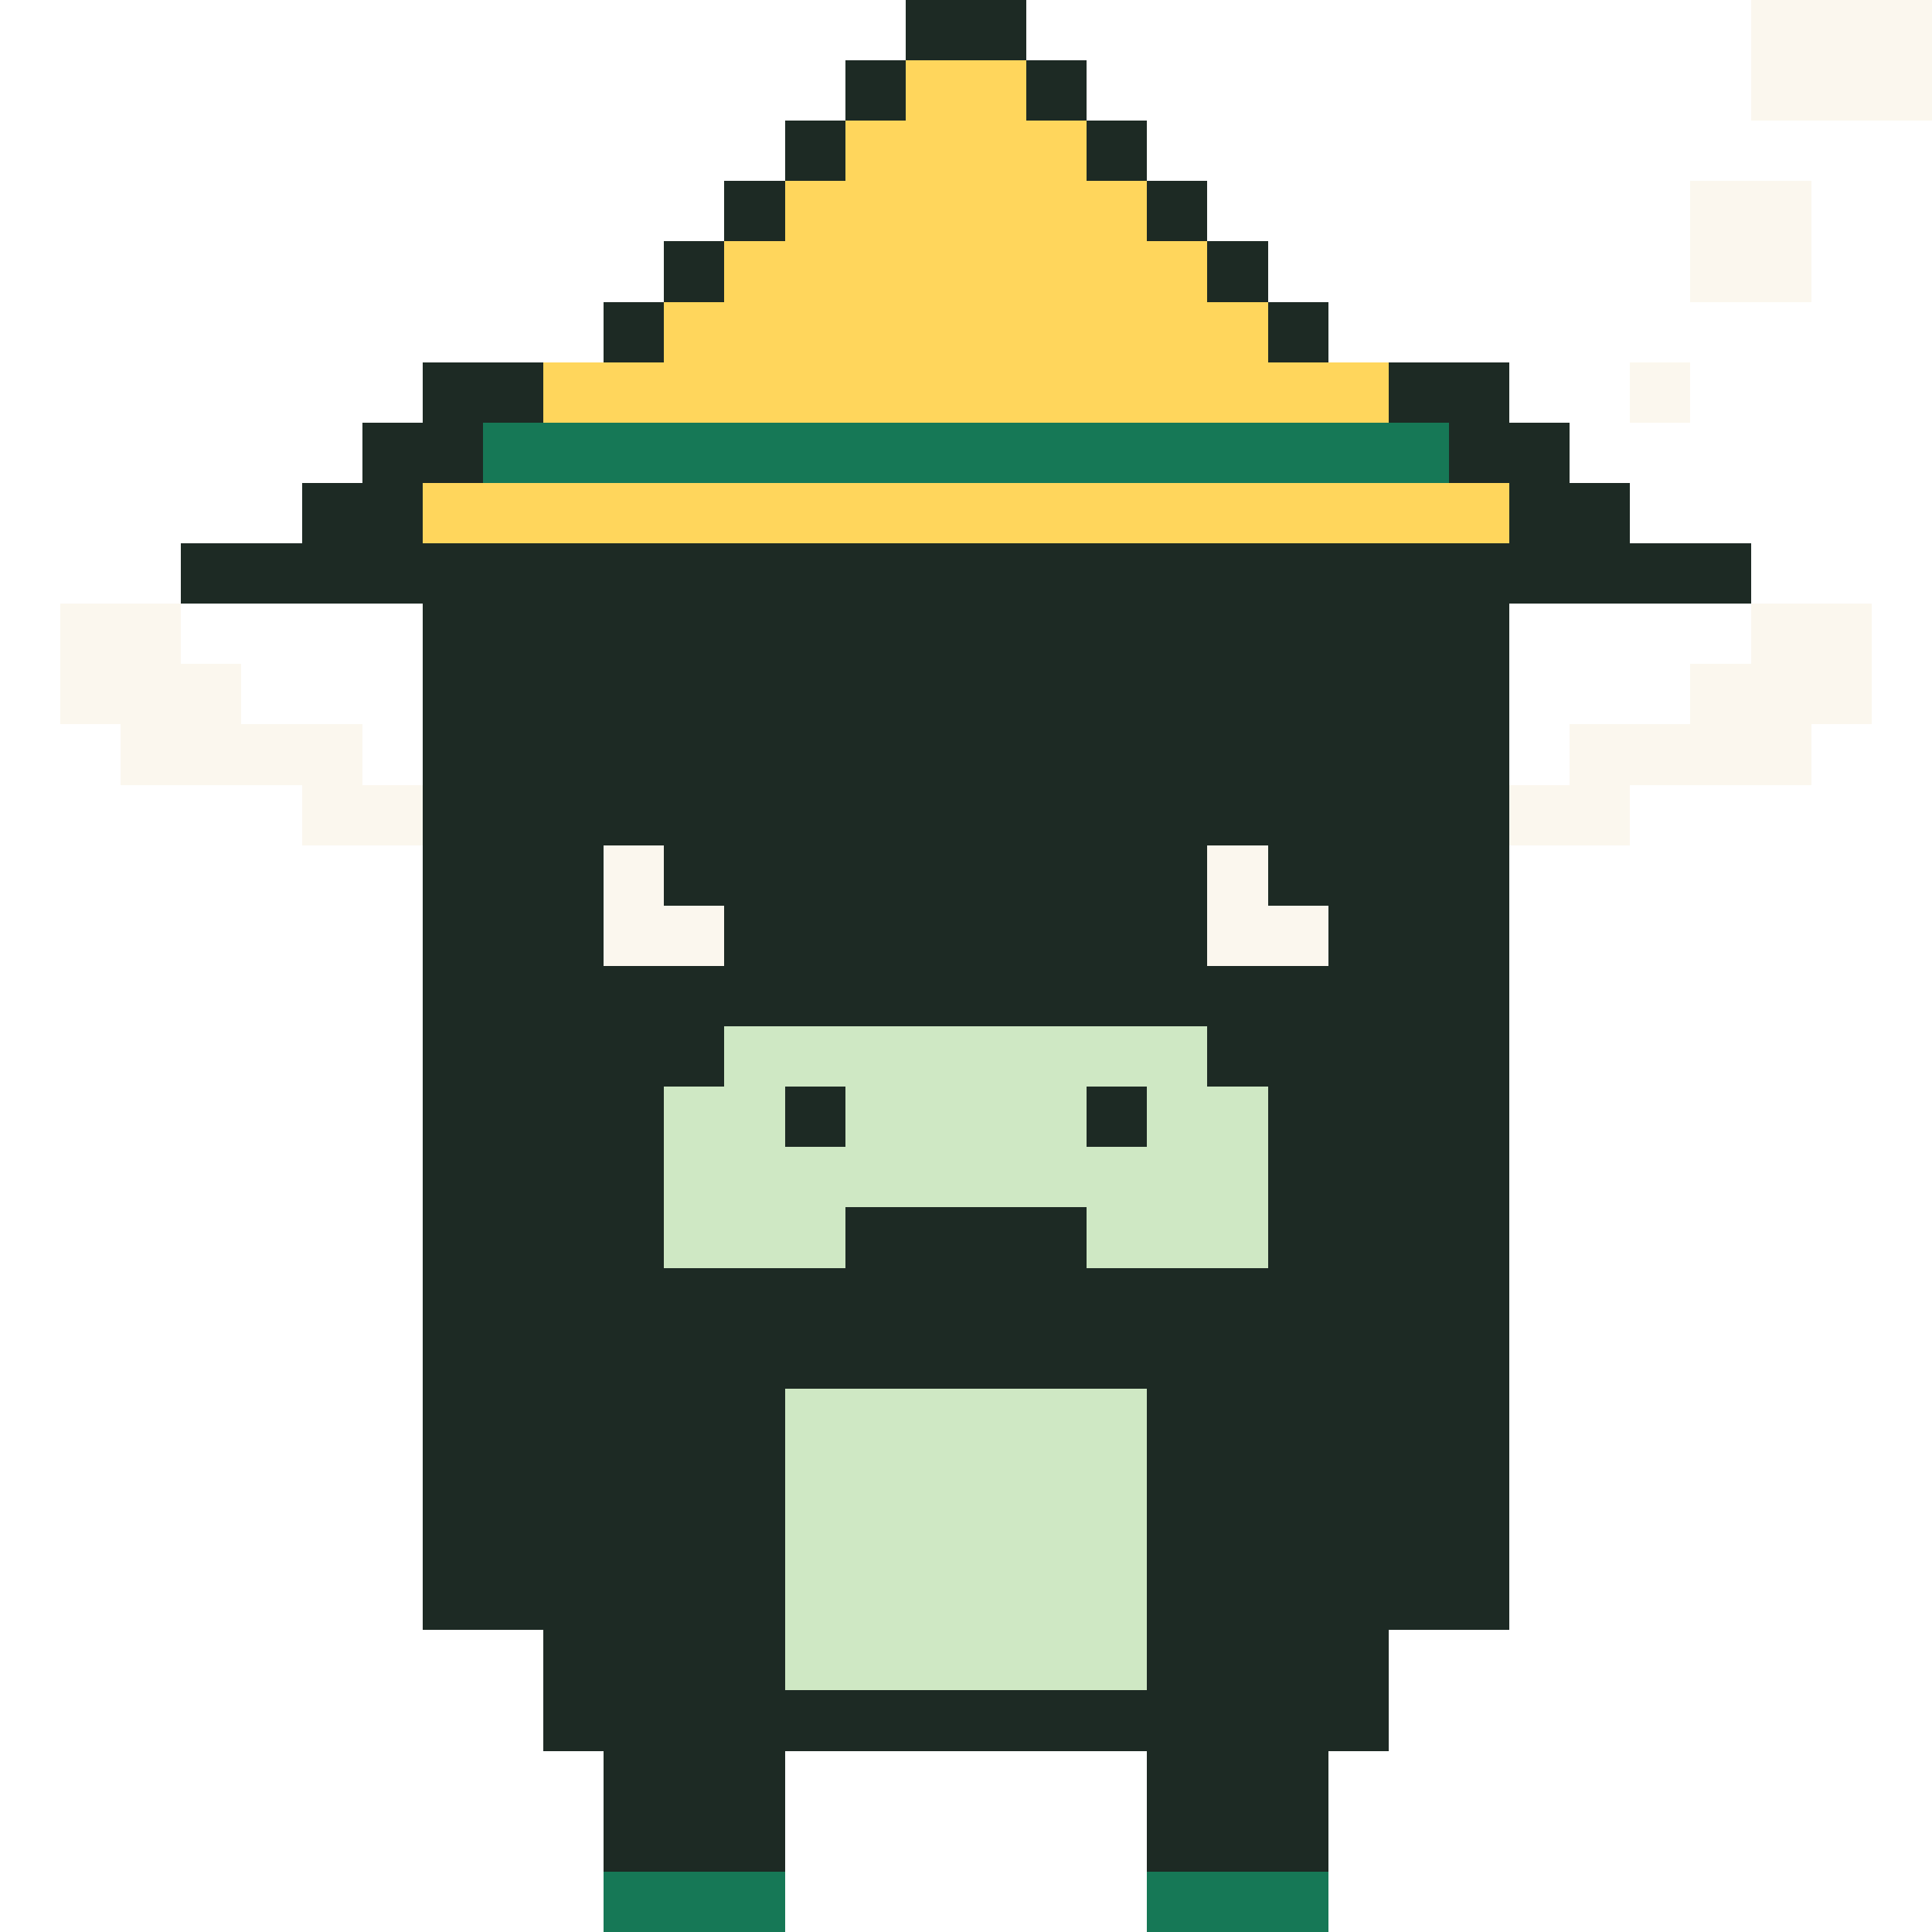
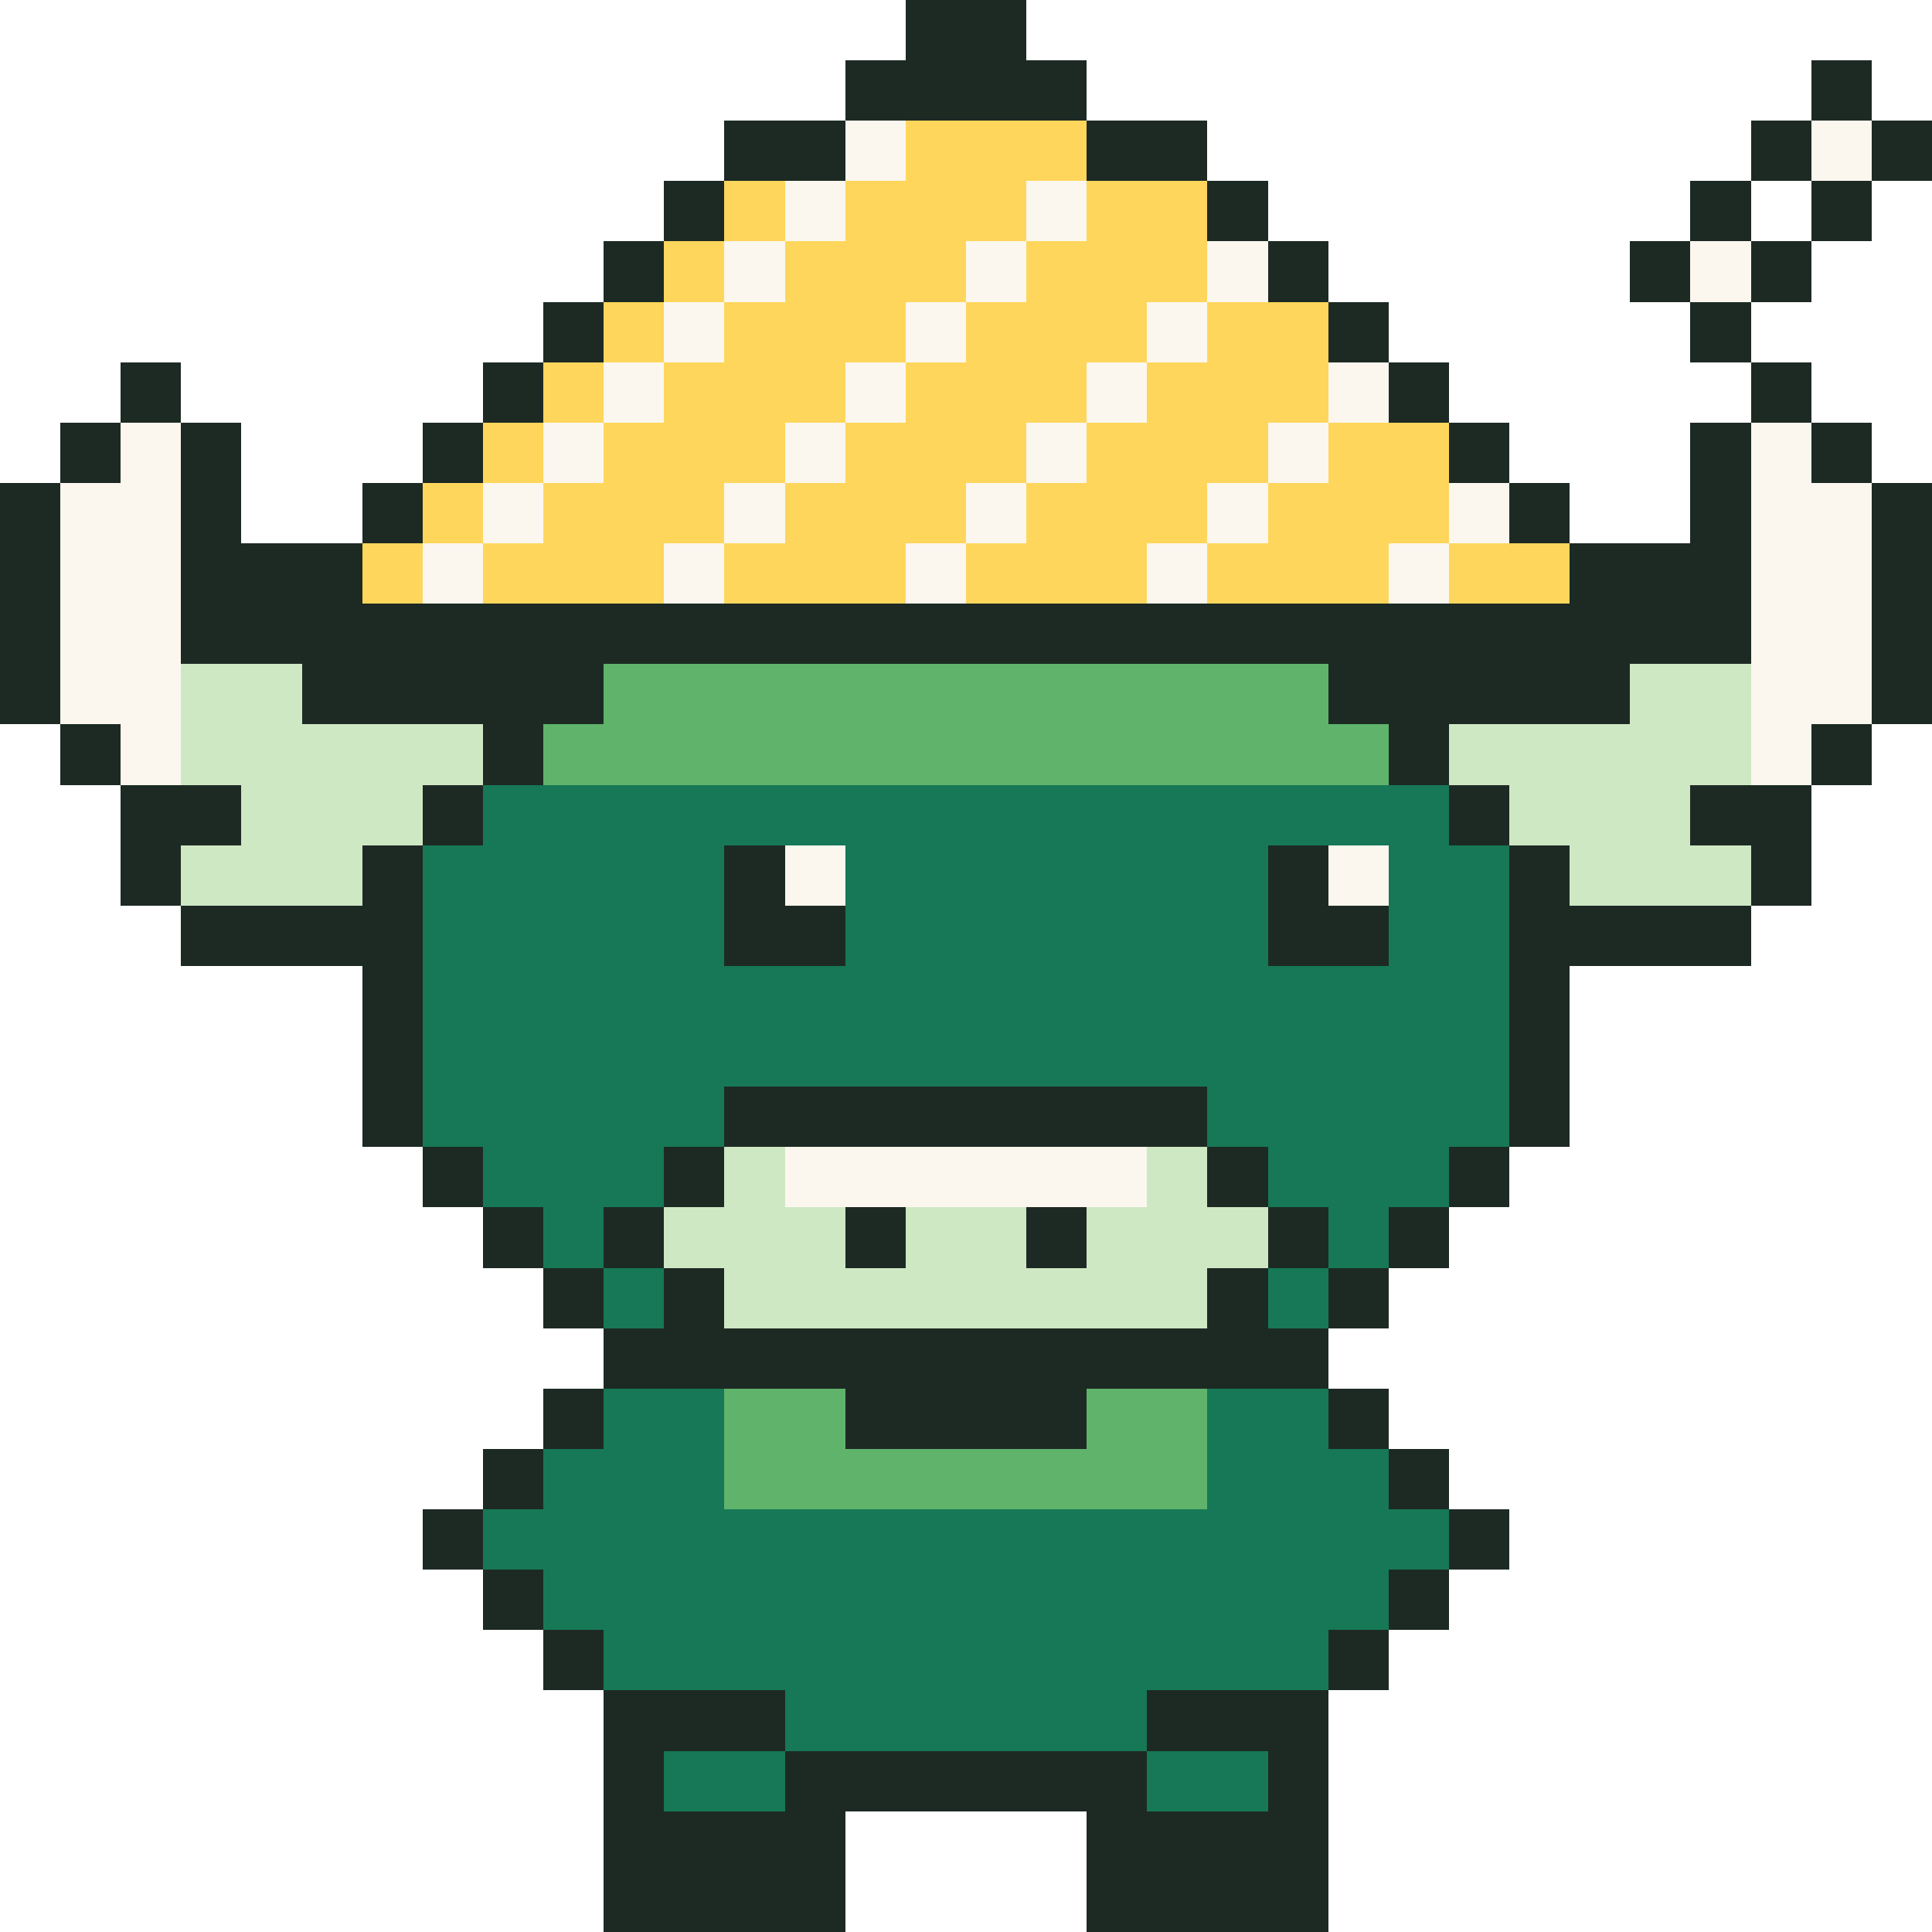
<svg xmlns="http://www.w3.org/2000/svg" width="32" height="32" viewBox="0 0 32 32" shape-rendering="crispEdges">
-   <path fill="#1d2a24" d="M15 0h2v1H15zM14 1h1v1H14zM17 1h1v1H17zM13 2h1v1H13zM18 2h1v1H18zM12 3h1v1H12zM19 3h1v1H19zM11 4h1v1H11zM20 4h1v1H20zM10 5h1v1H10zM21 5h1v1H21zM7 6h2v1H7zM23 6h2v1H23zM6 7h2v1H6zM24 7h2v1H24zM5 8h2v1H5zM25 8h2v1H25zM3 9h26v1H3zM7 10h18v4H7zM7 14h3v2H7zM11 14h9v1H11zM21 14h4v1H21zM12 15h8v1H12zM22 15h3v1H22zM7 16h18v1H7zM7 17h5v1H7zM20 17h5v1H20zM7 18h4v3H7zM13 18h1v1H13zM18 18h1v1H18zM21 18h4v3H21zM14 20h4v1H14zM7 21h18v2H7zM7 23h6v4H7zM19 23h6v4H19zM9 27h4v1H9zM19 27h4v1H19zM9 28h14v1H9zM10 29h3v2H10zM19 29h3v2H19z" />
-   <path fill="#167856" d="M8 7h16v1H8zM10 31h3v1H10zM19 31h3v1H19z" />
-   <path fill="#cfe8c4" d="M12 17h8v1H12zM11 18h2v1H11zM14 18h4v1H14zM19 18h2v1H19zM11 19h10v1H11zM11 20h3v1H11zM18 20h3v1H18zM13 23h6v5H13z" />
-   <path fill="#fbf7ee" d="M29 0h3v2H29zM28 3h2v2H28zM27 6h1v1H27zM1 10h2v1H1zM29 10h2v1H29zM1 11h3v1H1zM28 11h3v1H28zM2 12h4v1H2zM26 12h4v1H26zM5 13h2v1H5zM25 13h2v1H25zM10 14h1v1H10zM20 14h1v1H20zM10 15h2v1H10zM20 15h2v1H20z" />
-   <path fill="#ffd65c" d="M15 1h2v1H15zM14 2h4v1H14zM13 3h6v1H13zM12 4h8v1H12zM11 5h10v1H11zM9 6h14v1H9zM7 8h18v1H7z" />
+   <path fill="#1d2a24" d="M15 0h2v1H15zM14 1h4v1H14zM30 1h1v1H30zM12 2h2v1H12zM18 2h2v1H18zM29 2h1v1H29zM31 2h1v1H31zM11 3h1v1H11zM20 3h1v1H20zM28 3h1v1H28zM30 3h1v1H30zM10 4h1v1H10zM21 4h1v1H21zM27 4h1v1H27zM29 4h1v1H29zM9 5h1v1H9zM22 5h1v1H22zM28 5h1v1H28zM2 6h1v1H2zM8 6h1v1H8zM23 6h1v1H23zM29 6h1v1H29zM1 7h1v1H1zM3 7h1v2H3zM7 7h1v1H7zM24 7h1v1H24zM28 7h1v2H28zM30 7h1v1H30zM0 8h1v4H0zM6 8h1v1H6zM25 8h1v1H25zM31 8h1v4H31zM3 9h3v1H3zM26 9h3v1H26zM3 10h26v1H3zM5 11h5v1H5zM22 11h5v1H22zM1 12h1v1H1zM8 12h1v1H8zM23 12h1v1H23zM30 12h1v1H30zM2 13h2v1H2zM7 13h1v1H7zM24 13h1v1H24zM28 13h2v1H28zM2 14h1v1H2zM6 14h1v1H6zM12 14h1v1H12zM21 14h1v1H21zM25 14h1v1H25zM29 14h1v1H29zM3 15h4v1H3zM12 15h2v1H12zM21 15h2v1H21zM25 15h4v1H25zM6 16h1v3H6zM25 16h1v3H25zM12 18h8v1H12zM7 19h1v1H7zM11 19h1v1H11zM20 19h1v1H20zM24 19h1v1H24zM8 20h1v1H8zM10 20h1v1H10zM14 20h1v1H14zM17 20h1v1H17zM21 20h1v1H21zM23 20h1v1H23zM9 21h1v1H9zM11 21h1v1H11zM20 21h1v1H20zM22 21h1v1H22zM10 22h12v1H10zM9 23h1v1H9zM14 23h4v1H14zM22 23h1v1H22zM8 24h1v1H8zM23 24h1v1H23zM7 25h1v1H7zM24 25h1v1H24zM8 26h1v1H8zM23 26h1v1H23zM9 27h1v1H9zM22 27h1v1H22zM10 28h3v1H10zM19 28h3v1H19zM10 29h1v1H10zM13 29h6v1H13zM21 29h1v1H21zM10 30h4v2H10zM18 30h4v2H18z" />
+   <path fill="#167856" d="M8 13h16v1H8zM7 14h5v2H7zM14 14h7v2H14zM23 14h2v2H23zM7 16h18v2H7zM7 18h5v1H7zM20 18h5v1H20zM8 19h3v1H8zM21 19h3v1H21zM9 20h1v1H9zM22 20h1v1H22zM10 21h1v1H10zM21 21h1v1H21zM10 23h2v1H10zM20 23h2v1H20zM9 24h3v1H9zM20 24h3v1H20zM8 25h16v1H8zM9 26h14v1H9zM10 27h12v1H10zM13 28h6v1H13zM11 29h2v1H11zM19 29h2v1H19z" />
+   <path fill="#5fb36b" d="M10 11h12v1H10zM9 12h14v1H9zM12 23h2v1H12zM18 23h2v1H18zM12 24h8v1H12z" />
+   <path fill="#cfe8c4" d="M3 11h2v1H3zM27 11h2v1H27zM3 12h5v1H3zM24 12h5v1H24zM4 13h3v1H4zM25 13h3v1H25zM3 14h3v1H3zM26 14h3v1H26zM12 19h1v1H12zM19 19h1v1H19zM11 20h3v1H11zM15 20h2v1H15zM18 20h3v1H18zM12 21h8v1H12z" />
+   <path fill="#fbf7ee" d="M14 2h1v1H14zM30 2h1v1H30zM13 3h1v1H13zM17 3h1v1H17zM12 4h1v1H12zM16 4h1v1H16zM20 4h1v1H20zM28 4h1v1H28zM11 5h1v1H11zM15 5h1v1H15zM19 5h1v1H19zM10 6h1v1H10zM14 6h1v1H14zM18 6h1v1H18zM22 6h1v1H22zM2 7h1v1H2zM9 7h1v1H9zM13 7h1v1H13zM17 7h1v1H17zM21 7h1v1H21zM29 7h1v1H29zM1 8h2v4H1zM8 8h1v1H8zM12 8h1v1H12zM16 8h1v1H16zM20 8h1v1H20zM24 8h1v1H24zM29 8h2v4H29zM7 9h1v1H7zM11 9h1v1H11zM15 9h1v1H15zM19 9h1v1H19zM23 9h1v1H23zM2 12h1v1H2zM29 12h1v1H29zM13 14h1v1H13zM22 14h1v1H22zM13 19h6v1H13z" />
+   <path fill="#ffd65c" d="M15 2h3v1H15zM12 3h1v1H12zM14 3h3v1H14zM18 3h2v1H18zM11 4h1v1H11zM13 4h3v1H13zM17 4h3v1H17zM10 5h1v1H10zM12 5h3v1H12zM16 5h3v1H16zM20 5h2v1H20zM9 6h1v1H9zM11 6h3v1H11zM15 6h3v1H15zM19 6h3v1H19zM8 7h1v1H8zM10 7h3v1H10zM14 7h3v1H14zM18 7h3v1H18zM22 7h2v1H22zM7 8h1v1H7zM9 8h3v1H9zM13 8h3v1H13zM17 8h3v1H17zM21 8h3v1H21zM6 9h1v1H6zM8 9h3v1H8zM12 9h3v1H12zM16 9h3v1H16zM20 9h3v1H20zM24 9h2v1H24z" />
</svg>
